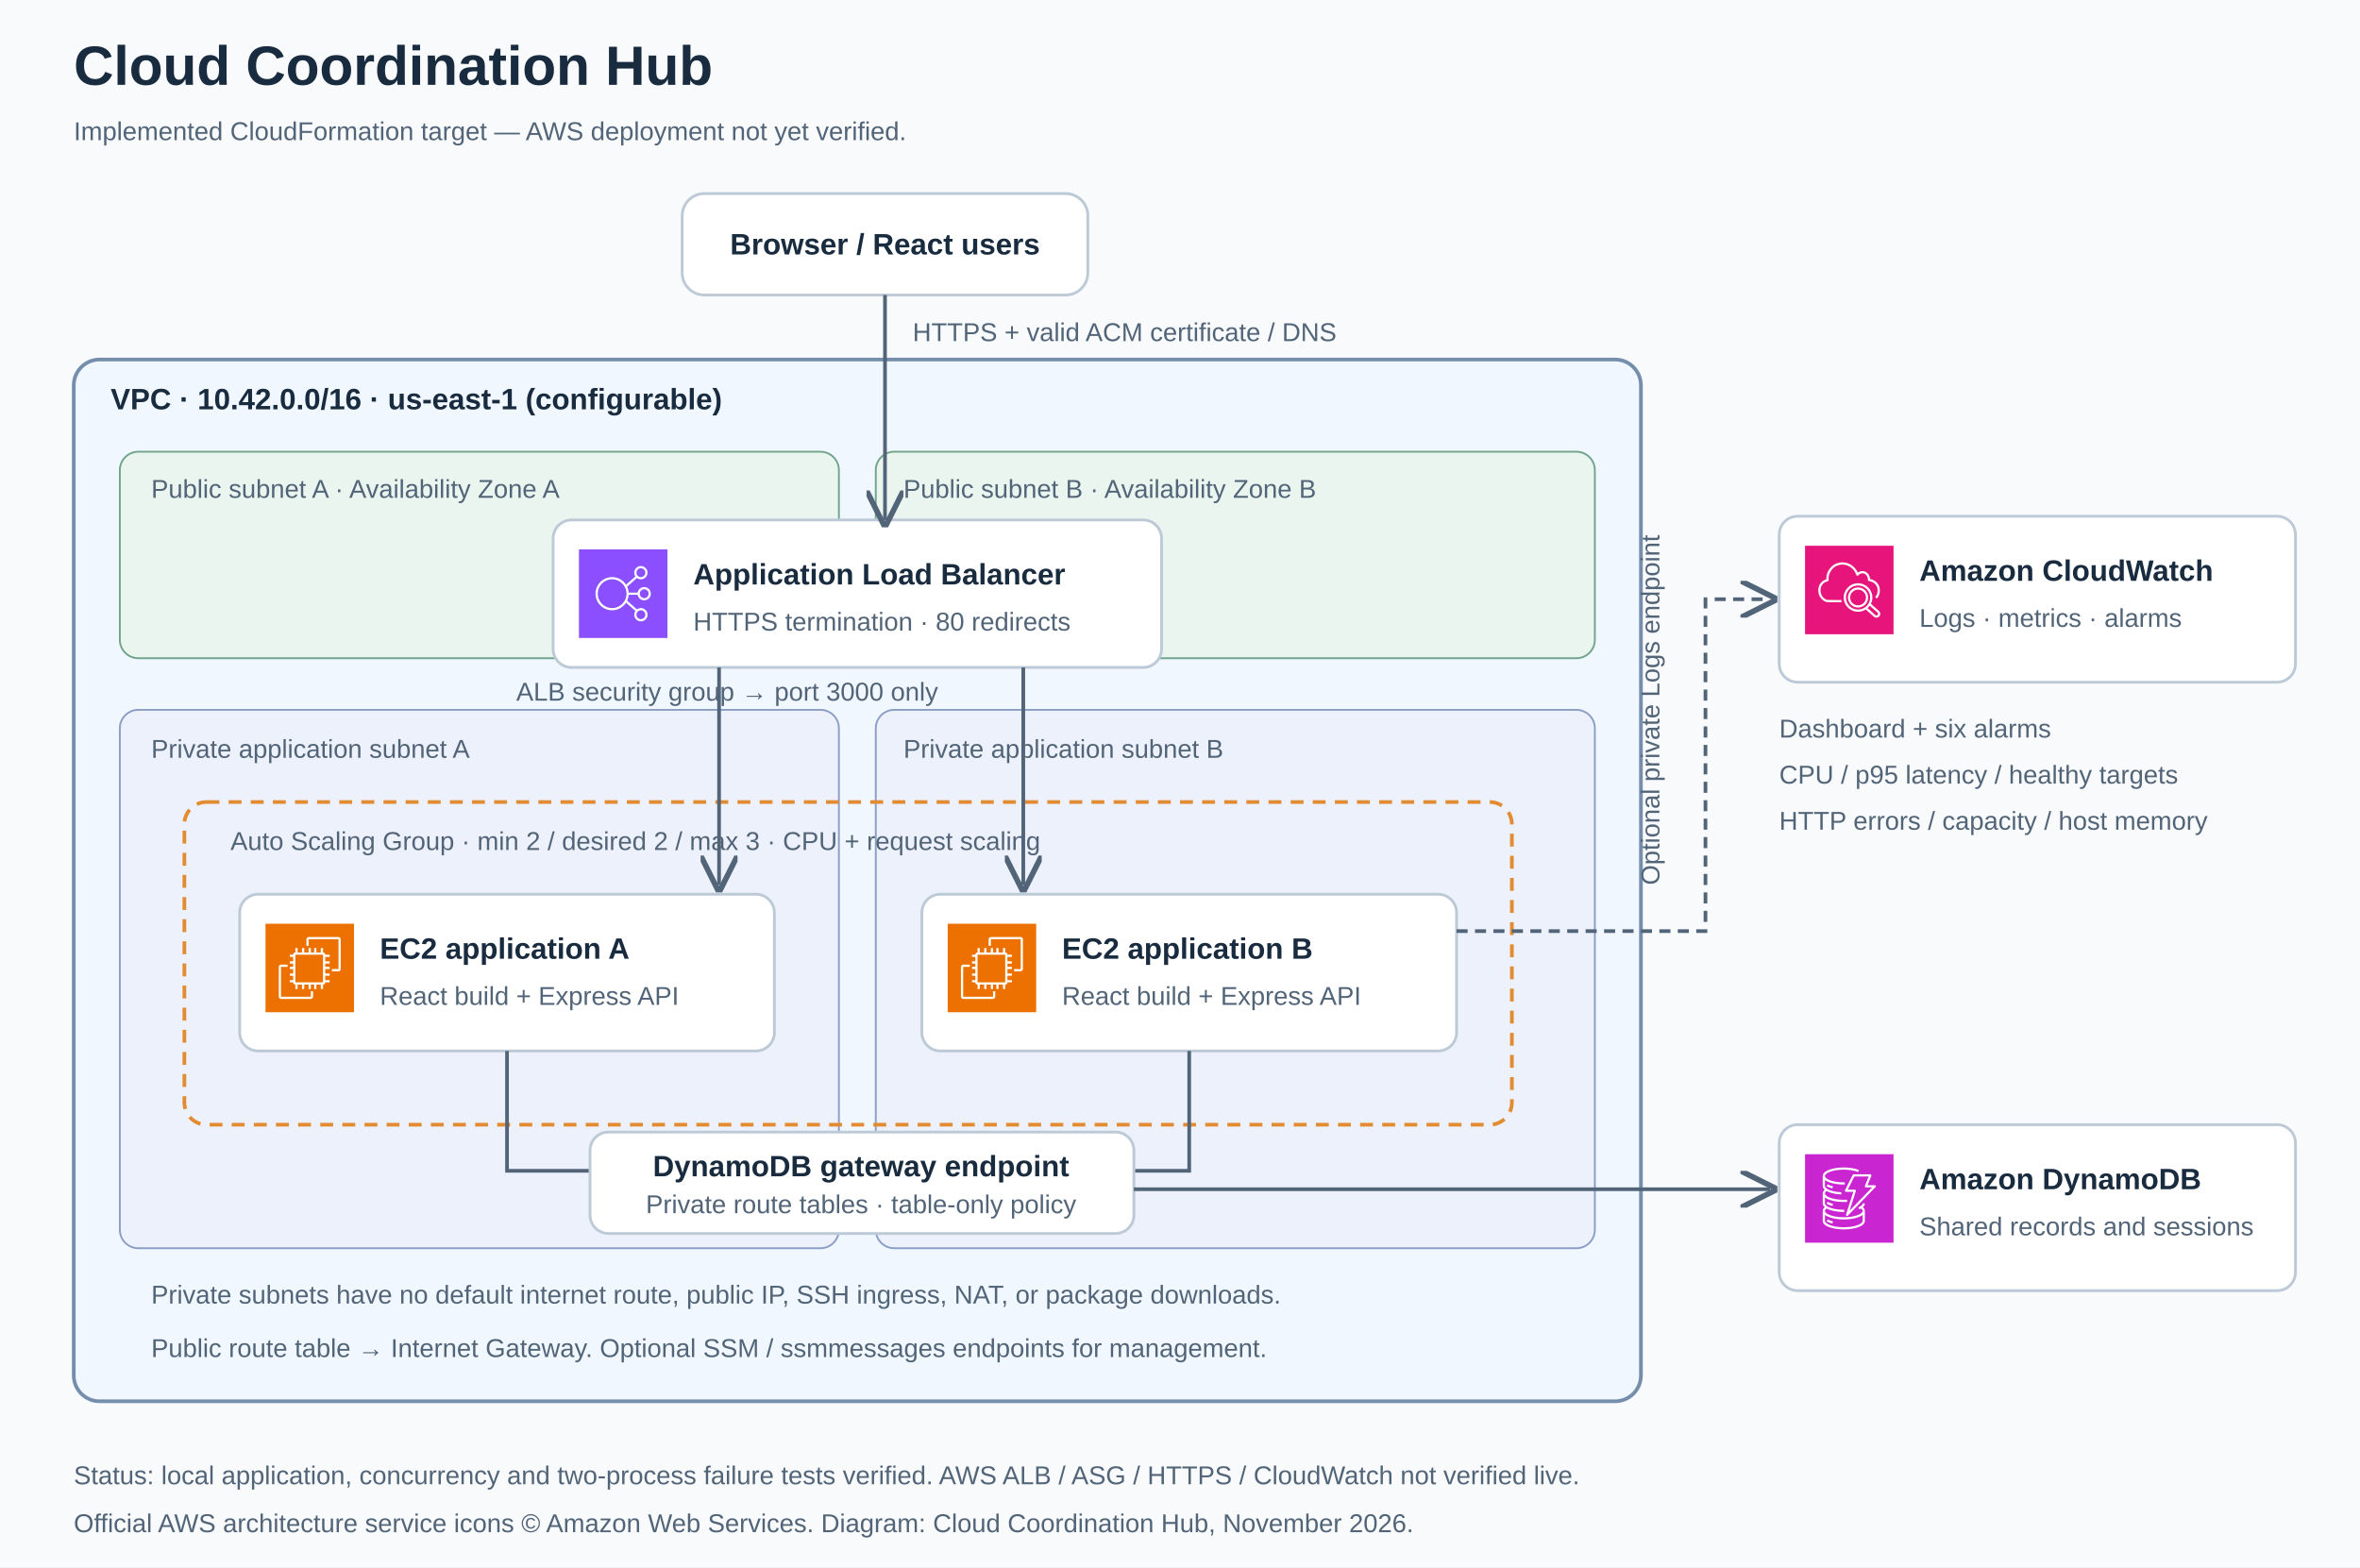
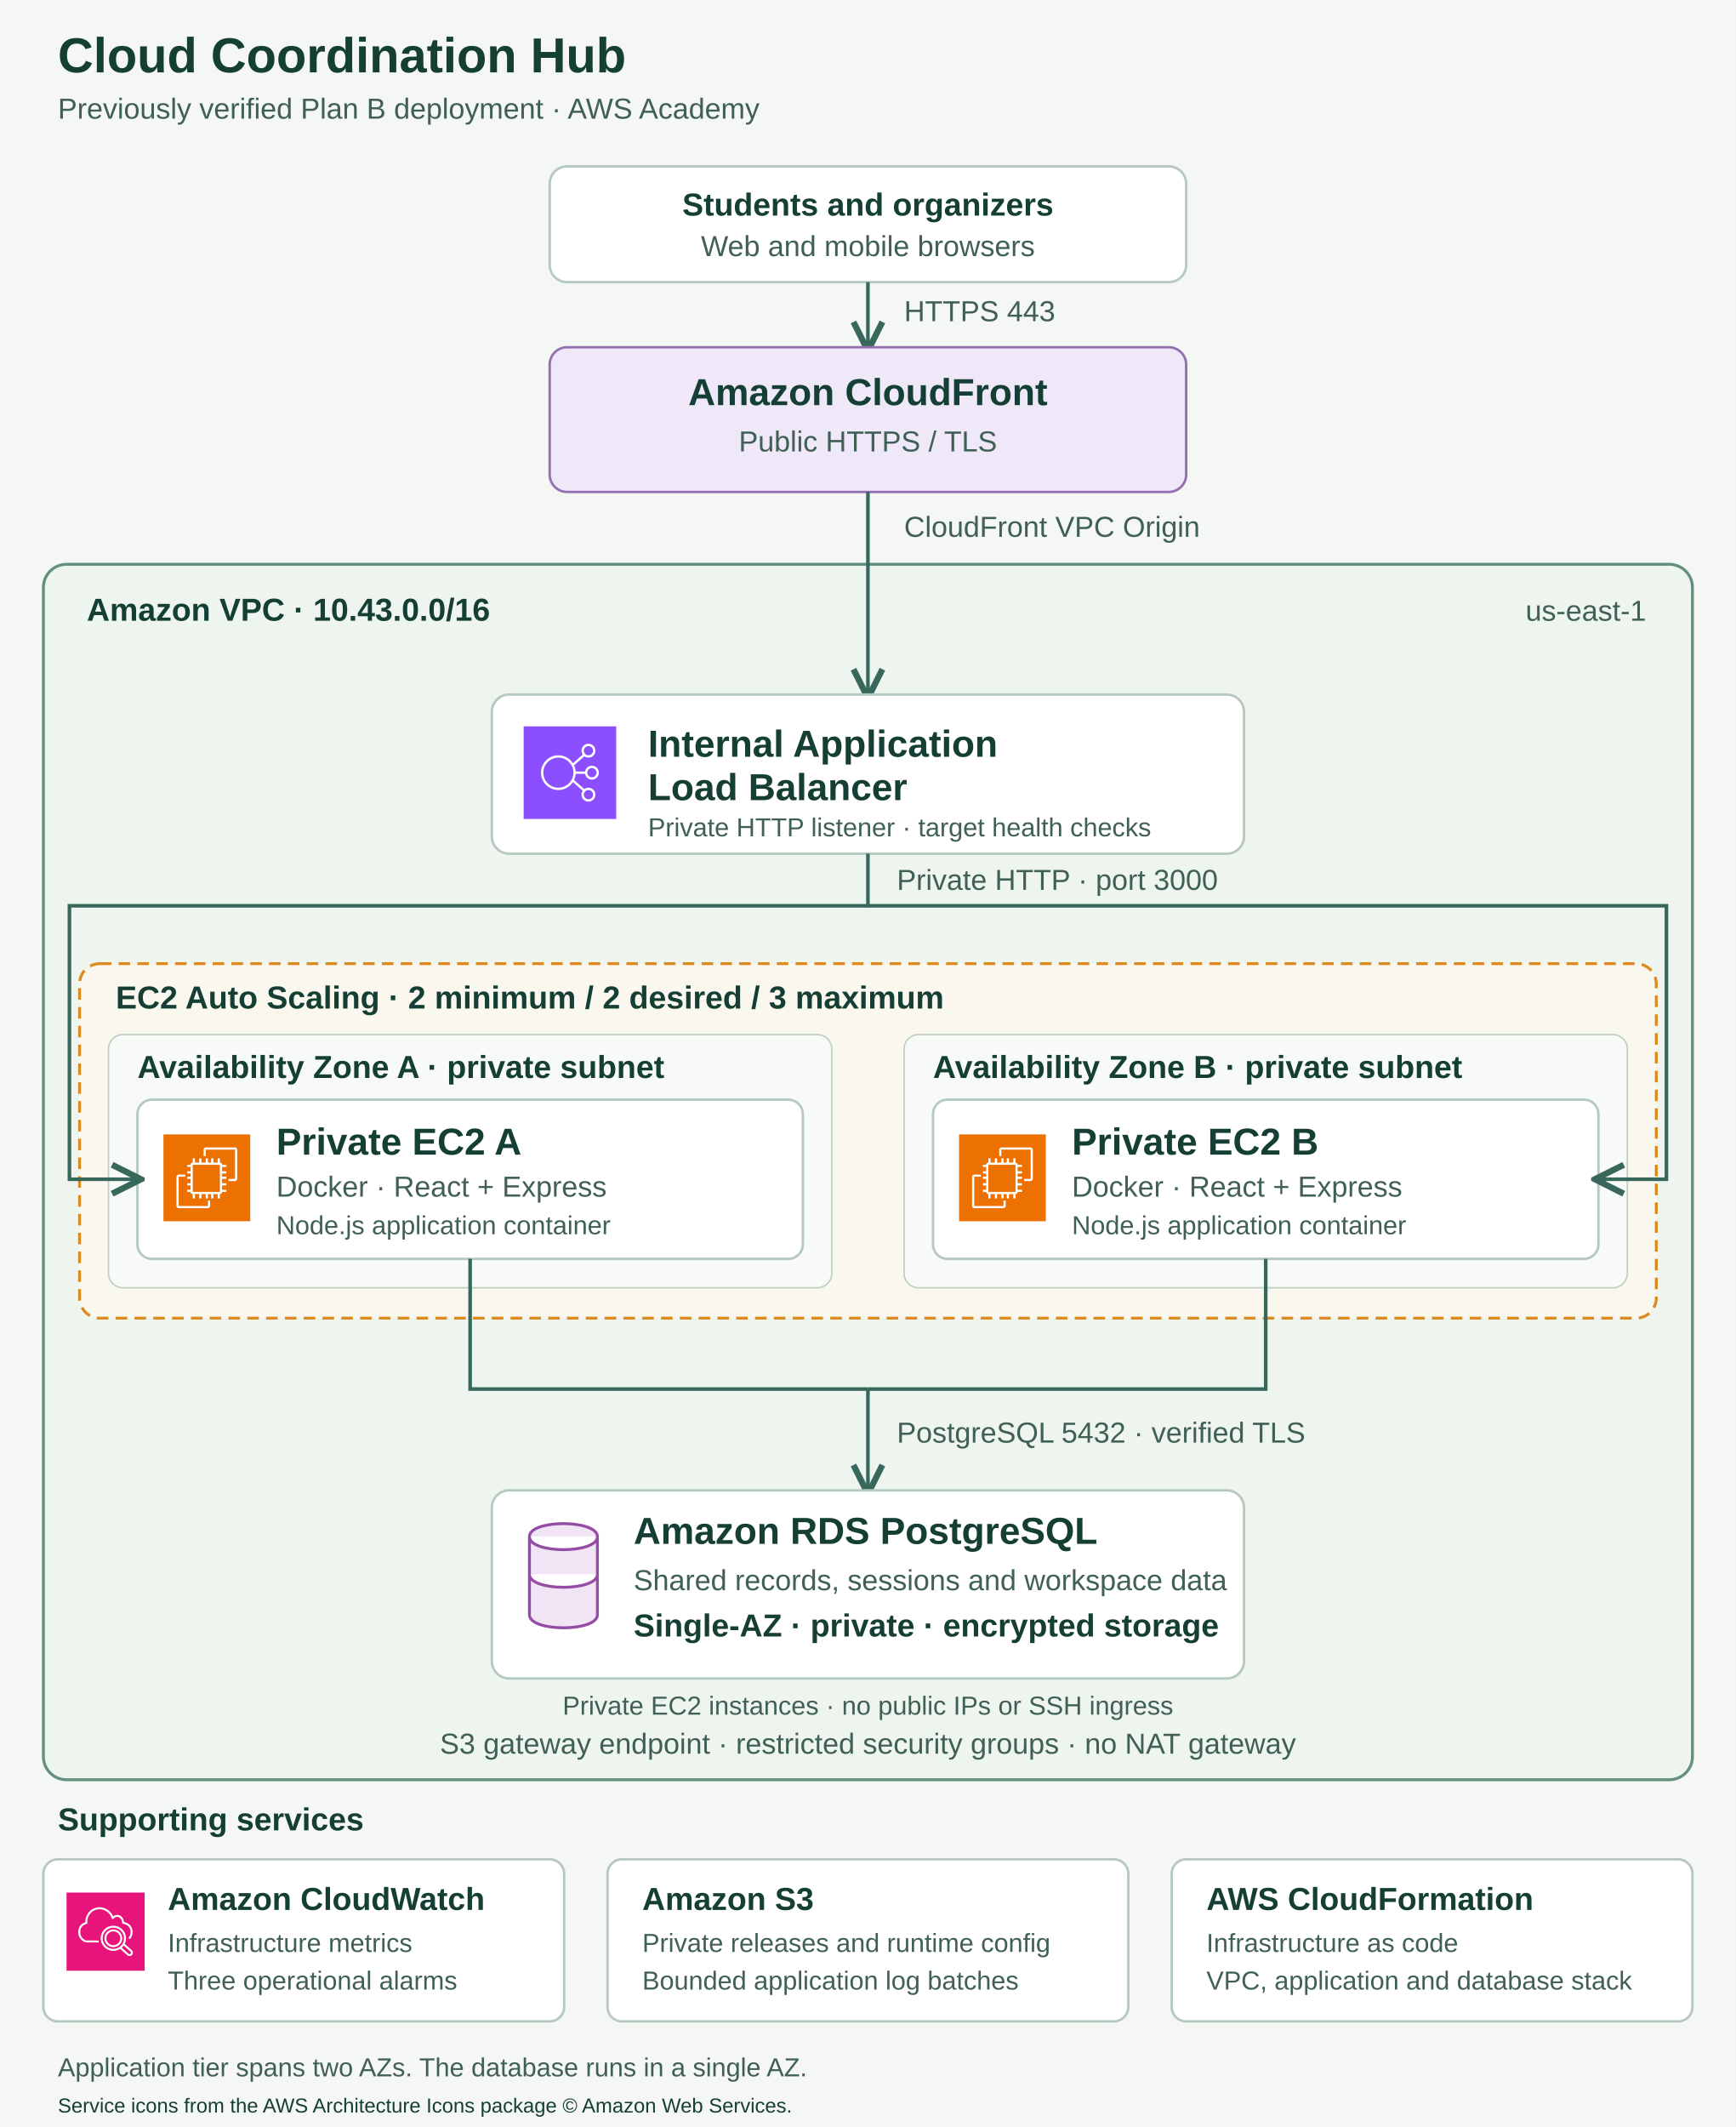
- <svg xmlns="http://www.w3.org/2000/svg" width="1280" height="850" viewBox="0 0 1280 850" role="img" aria-labelledby="title desc">
+ <svg xmlns="http://www.w3.org/2000/svg" width="1200" height="1470" viewBox="0 0 1200 1470" role="img" aria-labelledby="title desc">
  <defs>
    <marker id="arrow" markerWidth="10" markerHeight="10" refX="8" refY="5" orient="auto">
-       <path d="M0 0L10 5L0 10" fill="none" stroke="#526477" stroke-width="1.5" />
+       <path d="M1 1 L9 5 L1 9" fill="none" stroke="#37685b" stroke-width="1.7" />
    </marker>
  </defs>
-   <rect width="1280" height="850" fill="#f8fafc" />
-   <style>text{font-family:Arial,sans-serif;fill:#192b3e}.title{font-size:30px;font-weight:700}.label{font-size:16px;font-weight:700}.small{font-size:14px;fill:#526477}.node{fill:white;stroke:#bcc9d6;stroke-width:1.5}.line{fill:none;stroke:#526477;stroke-width:2;marker-end:url(#arrow)}</style>
-   <text x="40" y="46" class="title">Cloud Coordination Hub</text>
-   <text x="40" y="76" class="small">Implemented CloudFormation target — AWS deployment not yet verified.</text>
-   <rect x="370" y="105" width="220" height="55" rx="12" class="node" />
-   <text x="480" y="138" class="label" text-anchor="middle">Browser / React users</text>
-   <rect x="40" y="195" width="850" height="565" rx="14" fill="#f1f7ff" stroke="#748eac" stroke-width="2" />
-   <text x="60" y="222" class="label">VPC · 10.42.0.0/16 · us-east-1 (configurable)</text>
-   <rect x="65" y="245" width="390" height="112" rx="10" fill="#eaf5ef" stroke="#71a48b" />
-   <rect x="475" y="245" width="390" height="112" rx="10" fill="#eaf5ef" stroke="#71a48b" />
-   <text x="82" y="270" class="small">Public subnet A · Availability Zone A</text>
-   <text x="490" y="270" class="small">Public subnet B · Availability Zone B</text>
-   <rect x="65" y="385" width="390" height="292" rx="10" fill="#edf1fb" stroke="#8c9ec5" />
-   <rect x="475" y="385" width="390" height="292" rx="10" fill="#edf1fb" stroke="#8c9ec5" />
-   <text x="82" y="411" class="small">Private application subnet A</text>
-   <text x="490" y="411" class="small">Private application subnet B</text>
-   <rect x="100" y="435" width="720" height="175" rx="12" fill="none" stroke="#e28b31" stroke-width="2" stroke-dasharray="7 5" />
-   <text x="125" y="461" class="small">Auto Scaling Group · min 2 / desired 2 / max 3 · CPU + request scaling</text>
-   <rect x="300" y="282" width="330" height="80" rx="10" class="node" />
-   <svg width="48" height="48" viewBox="0 0 80 80" version="1.1" x="314" y="298">
-     <g id="alb-Icon-Architecture/64/Arch_Elastic-Load-Balancing_64" stroke="none" stroke-width="1" fill="none" fill-rule="evenodd">
-       <g id="alb-Icon-Architecture-BG/64/Networking-Content-Delivery" fill="#8C4FFF">
-         <rect id="alb-Rectangle" x="0" y="0" width="80" height="80" />
+   <style>text{font-family:Arial,sans-serif;fill:#153f34}.title{font-size:34px;font-weight:700}.heading{font-size:26px;font-weight:700}.label{font-size:22px;font-weight:700}.detail{font-size:20px;fill:#405f55}.small{font-size:18px;fill:#405f55}.node{fill:white;stroke:#b5c9bf;stroke-width:1.7}.flow{fill:none;stroke:#37685b;stroke-width:2.5;marker-end:url(#arrow)}.branch{fill:none;stroke:#37685b;stroke-width:2.5}</style>
+   <rect width="1200" height="1470" fill="#f4f7f3" />
+   <text x="40" y="50" class="title">Cloud Coordination Hub</text>
+   <text x="40" y="82" class="detail">Previously verified Plan B deployment · AWS Academy</text>
+   <rect x="380" y="115" width="440" height="80" rx="12" class="node" />
+   <text x="600" y="149" text-anchor="middle" class="label">Students and organizers</text>
+   <text x="600" y="177" text-anchor="middle" class="detail">Web and mobile browsers</text>
+   <path d="M600 195 V240" class="flow" />
+   <text x="625" y="222" class="detail">HTTPS 443</text>
+   <rect x="380" y="240" width="440" height="100" rx="12" fill="#eee8f8" stroke="#9470b2" stroke-width="1.7" />
+   <text x="600" y="280" text-anchor="middle" class="heading">Amazon CloudFront</text>
+   <text x="600" y="312" text-anchor="middle" class="detail">Public HTTPS / TLS</text>
+   <rect x="30" y="390" width="1140" height="840" rx="16" fill="#eef5ef" stroke="#648e7e" stroke-width="2" />
+   <text x="60" y="429" class="label">Amazon VPC · 10.43.0.0/16</text>
+   <text x="1138" y="429" text-anchor="end" class="detail">us-east-1</text>
+   <path d="M600 340 V480" class="flow" />
+   <text x="625" y="371" class="detail">CloudFront VPC Origin</text>
+   <rect x="340" y="480" width="520" height="110" rx="12" class="node" />
+   <svg width="64" height="64" viewBox="0 0 80 80" version="1.1" x="362" y="502">
+     <g id="alb-alb-alb-Icon-Architecture/64/Arch_Elastic-Load-Balancing_64" stroke="none" stroke-width="1" fill="none" fill-rule="evenodd">
+       <g id="alb-alb-alb-Icon-Architecture-BG/64/Networking-Content-Delivery" fill="#8C4FFF">
+         <rect id="alb-alb-alb-Rectangle" x="0" y="0" width="80" height="80" />
      </g>
-       <path d="M30,53 C22.832,53 17,47.168 17,40 C17,32.832 22.832,27 30,27 C37.168,27 43,32.832 43,40 C43,47.168 37.168,53 30,53 M60,59 C60,61.206 58.206,63 56,63 C53.794,63 52,61.206 52,59 C52,56.794 53.794,55 56,55 C58.206,55 60,56.794 60,59 M56,17 C58.206,17 60,18.794 60,21 C60,23.206 58.206,25 56,25 C53.794,25 52,23.206 52,21 C52,18.794 53.794,17 56,17 M59,36 C61.206,36 63,37.794 63,40 C63,42.206 61.206,44 59,44 C56.794,44 55,42.206 55,40 C55,37.794 56.794,36 59,36 M44.949,41 L53.09,41 C53.568,43.833 56.033,46 59,46 C62.309,46 65,43.309 65,40 C65,36.691 62.309,34 59,34 C56.033,34 53.568,36.167 53.09,39 L44.949,39 C44.823,37.099 44.344,35.297 43.572,33.654 L52.446,25.823 C53.442,26.559 54.669,27 56,27 C59.309,27 62,24.309 62,21 C62,17.691 59.309,15 56,15 C52.691,15 50,17.691 50,21 C50,22.256 50.389,23.421 51.051,24.386 L42.581,31.859 C39.904,27.738 35.271,25 30,25 C21.729,25 15,31.729 15,40 C15,48.271 21.729,55 30,55 C35.271,55 39.904,52.262 42.581,48.141 L51.051,55.614 C50.389,56.579 50,57.744 50,59 C50,62.309 52.691,65 56,65 C59.309,65 62,62.309 62,59 C62,55.691 59.309,53 56,53 C54.669,53 53.442,53.441 52.446,54.177 L43.572,46.346 C44.344,44.703 44.823,42.901 44.949,41" id="alb-Elastic-Load-Balancing_Icon_64_Squid" fill="#FFFFFF" />
+       <path d="M30,53 C22.832,53 17,47.168 17,40 C17,32.832 22.832,27 30,27 C37.168,27 43,32.832 43,40 C43,47.168 37.168,53 30,53 M60,59 C60,61.206 58.206,63 56,63 C53.794,63 52,61.206 52,59 C52,56.794 53.794,55 56,55 C58.206,55 60,56.794 60,59 M56,17 C58.206,17 60,18.794 60,21 C60,23.206 58.206,25 56,25 C53.794,25 52,23.206 52,21 C52,18.794 53.794,17 56,17 M59,36 C61.206,36 63,37.794 63,40 C63,42.206 61.206,44 59,44 C56.794,44 55,42.206 55,40 C55,37.794 56.794,36 59,36 M44.949,41 L53.09,41 C53.568,43.833 56.033,46 59,46 C62.309,46 65,43.309 65,40 C65,36.691 62.309,34 59,34 C56.033,34 53.568,36.167 53.09,39 L44.949,39 C44.823,37.099 44.344,35.297 43.572,33.654 L52.446,25.823 C53.442,26.559 54.669,27 56,27 C59.309,27 62,24.309 62,21 C62,17.691 59.309,15 56,15 C52.691,15 50,17.691 50,21 C50,22.256 50.389,23.421 51.051,24.386 L42.581,31.859 C39.904,27.738 35.271,25 30,25 C21.729,25 15,31.729 15,40 C15,48.271 21.729,55 30,55 C35.271,55 39.904,52.262 42.581,48.141 L51.051,55.614 C50.389,56.579 50,57.744 50,59 C50,62.309 52.691,65 56,65 C59.309,65 62,62.309 62,59 C62,55.691 59.309,53 56,53 C54.669,53 53.442,53.441 52.446,54.177 L43.572,46.346 C44.344,44.703 44.823,42.901 44.949,41" id="alb-alb-alb-Elastic-Load-Balancing_Icon_64_Squid" fill="#FFFFFF" />
    </g>
  </svg>
-   <text x="376" y="317" class="label">Application Load Balancer</text>
-   <text x="376" y="342" class="small">HTTPS termination · 80 redirects</text>
-   <rect x="130" y="485" width="290" height="85" rx="10" class="node" />
-   <svg width="48" height="48" viewBox="0 0 80 80" version="1.1" x="144" y="501">
-     <g id="ec2-Icon-Architecture/64/Arch_Amazon-EC2_64" stroke="none" stroke-width="1" fill="none" fill-rule="evenodd">
-       <g id="ec2-Icon-Architecture-BG/64/Compute" fill="#ED7100">
-         <rect id="ec2-Rectangle" x="0" y="0" width="80" height="80" />
+   <text x="448" y="523" class="heading">Internal Application</text>
+   <text x="448" y="553" class="heading">Load Balancer</text>
+   <text x="448" y="578" class="small">Private HTTP listener · target health checks</text>
+   <text x="620" y="615" class="detail">Private HTTP · port 3000</text>
+   <rect x="55" y="666" width="1090" height="245" rx="14" fill="#fff8ee" fill-opacity="0.72" stroke="#dc8b20" stroke-width="2" stroke-dasharray="8 5" />
+   <text x="80" y="697" class="label">EC2 Auto Scaling · 2 minimum / 2 desired / 3 maximum</text>
+   <rect x="75" y="715" width="500" height="175" rx="10" fill="#f7faf7" stroke="#bdcec1" />
+   <text x="95" y="745" class="label">Availability Zone A · private subnet</text>
+   <rect x="95" y="760" width="460" height="110" rx="10" class="node" />
+   <svg width="60" height="60" viewBox="0 0 80 80" version="1.1" x="113" y="784">
+     <g id="ec2a-ec2b-ec2-Icon-Architecture/64/Arch_Amazon-EC2_64" stroke="none" stroke-width="1" fill="none" fill-rule="evenodd">
+       <g id="ec2a-ec2b-ec2-Icon-Architecture-BG/64/Compute" fill="#ED7100">
+         <rect id="ec2a-ec2b-ec2-Rectangle" x="0" y="0" width="80" height="80" />
      </g>
-       <path d="M27,53 L52,53 L52,28 L27,28 L27,53 Z M54,28 L58,28 L58,30 L54,30 L54,34 L58,34 L58,36 L54,36 L54,39 L58,39 L58,41 L54,41 L54,45 L58,45 L58,47 L54,47 L54,51 L58,51 L58,53 L54,53 L54,53.136 C54,54.164 53.164,55 52.136,55 L52,55 L52,59 L50,59 L50,55 L46,55 L46,59 L44,59 L44,55 L41,55 L41,59 L39,59 L39,55 L35,55 L35,59 L33,59 L33,55 L29,55 L29,59 L27,59 L27,55 L26.864,55 C25.836,55 25,54.164 25,53.136 L25,53 L22,53 L22,51 L25,51 L25,47 L22,47 L22,45 L25,45 L25,41 L22,41 L22,39 L25,39 L25,36 L22,36 L22,34 L25,34 L25,30 L22,30 L22,28 L25,28 L25,27.864 C25,26.836 25.836,26 26.864,26 L27,26 L27,22 L29,22 L29,26 L33,26 L33,22 L35,22 L35,26 L39,26 L39,22 L41,22 L41,26 L44,26 L44,22 L46,22 L46,26 L50,26 L50,22 L52,22 L52,26 L52.136,26 C53.164,26 54,26.836 54,27.864 L54,28 Z M41,65.876 C41,65.944 40.944,66 40.876,66 L14.124,66 C14.056,66 14,65.944 14,65.876 L14,39.124 C14,39.056 14.056,39 14.124,39 L20,39 L20,37 L14.124,37 C12.953,37 12,37.953 12,39.124 L12,65.876 C12,67.047 12.953,68 14.124,68 L40.876,68 C42.047,68 43,67.047 43,65.876 L43,61 L41,61 L41,65.876 Z M68,14.124 L68,40.876 C68,42.047 67.047,43 65.876,43 L60,43 L60,41 L65.876,41 C65.944,41 66,40.944 66,40.876 L66,14.124 C66,14.056 65.944,14 65.876,14 L39.124,14 C39.056,14 39,14.056 39,14.124 L39,20 L37,20 L37,14.124 C37,12.953 37.953,12 39.124,12 L65.876,12 C67.047,12 68,12.953 68,14.124 L68,14.124 Z" id="ec2-Amazon-EC2_Icon_64_Squid" fill="#FFFFFF" />
+       <path d="M27,53 L52,53 L52,28 L27,28 L27,53 Z M54,28 L58,28 L58,30 L54,30 L54,34 L58,34 L58,36 L54,36 L54,39 L58,39 L58,41 L54,41 L54,45 L58,45 L58,47 L54,47 L54,51 L58,51 L58,53 L54,53 L54,53.136 C54,54.164 53.164,55 52.136,55 L52,55 L52,59 L50,59 L50,55 L46,55 L46,59 L44,59 L44,55 L41,55 L41,59 L39,59 L39,55 L35,55 L35,59 L33,59 L33,55 L29,55 L29,59 L27,59 L27,55 L26.864,55 C25.836,55 25,54.164 25,53.136 L25,53 L22,53 L22,51 L25,51 L25,47 L22,47 L22,45 L25,45 L25,41 L22,41 L22,39 L25,39 L25,36 L22,36 L22,34 L25,34 L25,30 L22,30 L22,28 L25,28 L25,27.864 C25,26.836 25.836,26 26.864,26 L27,26 L27,22 L29,22 L29,26 L33,26 L33,22 L35,22 L35,26 L39,26 L39,22 L41,22 L41,26 L44,26 L44,22 L46,22 L46,26 L50,26 L50,22 L52,22 L52,26 L52.136,26 C53.164,26 54,26.836 54,27.864 L54,28 Z M41,65.876 C41,65.944 40.944,66 40.876,66 L14.124,66 C14.056,66 14,65.944 14,65.876 L14,39.124 C14,39.056 14.056,39 14.124,39 L20,39 L20,37 L14.124,37 C12.953,37 12,37.953 12,39.124 L12,65.876 C12,67.047 12.953,68 14.124,68 L40.876,68 C42.047,68 43,67.047 43,65.876 L43,61 L41,61 L41,65.876 Z M68,14.124 L68,40.876 C68,42.047 67.047,43 65.876,43 L60,43 L60,41 L65.876,41 C65.944,41 66,40.944 66,40.876 L66,14.124 C66,14.056 65.944,14 65.876,14 L39.124,14 C39.056,14 39,14.056 39,14.124 L39,20 L37,20 L37,14.124 C37,12.953 37.953,12 39.124,12 L65.876,12 C67.047,12 68,12.953 68,14.124 L68,14.124 Z" id="ec2a-ec2b-ec2-Amazon-EC2_Icon_64_Squid" fill="#FFFFFF" />
    </g>
  </svg>
-   <text x="206" y="520" class="label">EC2 application A</text>
-   <text x="206" y="545" class="small">React build + Express API</text>
-   <rect x="500" y="485" width="290" height="85" rx="10" class="node" />
-   <svg width="48" height="48" viewBox="0 0 80 80" version="1.1" x="514" y="501">
-     <g id="ec2-Icon-Architecture/64/Arch_Amazon-EC2_64" stroke="none" stroke-width="1" fill="none" fill-rule="evenodd">
-       <g id="ec2-Icon-Architecture-BG/64/Compute" fill="#ED7100">
-         <rect id="ec2-Rectangle" x="0" y="0" width="80" height="80" />
+   <text x="191" y="798" class="heading">Private EC2 A</text>
+   <text x="191" y="827" class="detail">Docker · React + Express</text>
+   <text x="191" y="853" class="small">Node.js application container</text>
+   <rect x="625" y="715" width="500" height="175" rx="10" fill="#f7faf7" stroke="#bdcec1" />
+   <text x="645" y="745" class="label">Availability Zone B · private subnet</text>
+   <rect x="645" y="760" width="460" height="110" rx="10" class="node" />
+   <svg width="60" height="60" viewBox="0 0 80 80" version="1.1" x="663" y="784">
+     <g id="ec2b-ec2b-ec2-Icon-Architecture/64/Arch_Amazon-EC2_64" stroke="none" stroke-width="1" fill="none" fill-rule="evenodd">
+       <g id="ec2b-ec2b-ec2-Icon-Architecture-BG/64/Compute" fill="#ED7100">
+         <rect id="ec2b-ec2b-ec2-Rectangle" x="0" y="0" width="80" height="80" />
      </g>
-       <path d="M27,53 L52,53 L52,28 L27,28 L27,53 Z M54,28 L58,28 L58,30 L54,30 L54,34 L58,34 L58,36 L54,36 L54,39 L58,39 L58,41 L54,41 L54,45 L58,45 L58,47 L54,47 L54,51 L58,51 L58,53 L54,53 L54,53.136 C54,54.164 53.164,55 52.136,55 L52,55 L52,59 L50,59 L50,55 L46,55 L46,59 L44,59 L44,55 L41,55 L41,59 L39,59 L39,55 L35,55 L35,59 L33,59 L33,55 L29,55 L29,59 L27,59 L27,55 L26.864,55 C25.836,55 25,54.164 25,53.136 L25,53 L22,53 L22,51 L25,51 L25,47 L22,47 L22,45 L25,45 L25,41 L22,41 L22,39 L25,39 L25,36 L22,36 L22,34 L25,34 L25,30 L22,30 L22,28 L25,28 L25,27.864 C25,26.836 25.836,26 26.864,26 L27,26 L27,22 L29,22 L29,26 L33,26 L33,22 L35,22 L35,26 L39,26 L39,22 L41,22 L41,26 L44,26 L44,22 L46,22 L46,26 L50,26 L50,22 L52,22 L52,26 L52.136,26 C53.164,26 54,26.836 54,27.864 L54,28 Z M41,65.876 C41,65.944 40.944,66 40.876,66 L14.124,66 C14.056,66 14,65.944 14,65.876 L14,39.124 C14,39.056 14.056,39 14.124,39 L20,39 L20,37 L14.124,37 C12.953,37 12,37.953 12,39.124 L12,65.876 C12,67.047 12.953,68 14.124,68 L40.876,68 C42.047,68 43,67.047 43,65.876 L43,61 L41,61 L41,65.876 Z M68,14.124 L68,40.876 C68,42.047 67.047,43 65.876,43 L60,43 L60,41 L65.876,41 C65.944,41 66,40.944 66,40.876 L66,14.124 C66,14.056 65.944,14 65.876,14 L39.124,14 C39.056,14 39,14.056 39,14.124 L39,20 L37,20 L37,14.124 C37,12.953 37.953,12 39.124,12 L65.876,12 C67.047,12 68,12.953 68,14.124 L68,14.124 Z" id="ec2-Amazon-EC2_Icon_64_Squid" fill="#FFFFFF" />
+       <path d="M27,53 L52,53 L52,28 L27,28 L27,53 Z M54,28 L58,28 L58,30 L54,30 L54,34 L58,34 L58,36 L54,36 L54,39 L58,39 L58,41 L54,41 L54,45 L58,45 L58,47 L54,47 L54,51 L58,51 L58,53 L54,53 L54,53.136 C54,54.164 53.164,55 52.136,55 L52,55 L52,59 L50,59 L50,55 L46,55 L46,59 L44,59 L44,55 L41,55 L41,59 L39,59 L39,55 L35,55 L35,59 L33,59 L33,55 L29,55 L29,59 L27,59 L27,55 L26.864,55 C25.836,55 25,54.164 25,53.136 L25,53 L22,53 L22,51 L25,51 L25,47 L22,47 L22,45 L25,45 L25,41 L22,41 L22,39 L25,39 L25,36 L22,36 L22,34 L25,34 L25,30 L22,30 L22,28 L25,28 L25,27.864 C25,26.836 25.836,26 26.864,26 L27,26 L27,22 L29,22 L29,26 L33,26 L33,22 L35,22 L35,26 L39,26 L39,22 L41,22 L41,26 L44,26 L44,22 L46,22 L46,26 L50,26 L50,22 L52,22 L52,26 L52.136,26 C53.164,26 54,26.836 54,27.864 L54,28 Z M41,65.876 C41,65.944 40.944,66 40.876,66 L14.124,66 C14.056,66 14,65.944 14,65.876 L14,39.124 C14,39.056 14.056,39 14.124,39 L20,39 L20,37 L14.124,37 C12.953,37 12,37.953 12,39.124 L12,65.876 C12,67.047 12.953,68 14.124,68 L40.876,68 C42.047,68 43,67.047 43,65.876 L43,61 L41,61 L41,65.876 Z M68,14.124 L68,40.876 C68,42.047 67.047,43 65.876,43 L60,43 L60,41 L65.876,41 C65.944,41 66,40.944 66,40.876 L66,14.124 C66,14.056 65.944,14 65.876,14 L39.124,14 C39.056,14 39,14.056 39,14.124 L39,20 L37,20 L37,14.124 C37,12.953 37.953,12 39.124,12 L65.876,12 C67.047,12 68,12.953 68,14.124 L68,14.124 Z" id="ec2b-ec2b-ec2-Amazon-EC2_Icon_64_Squid" fill="#FFFFFF" />
    </g>
  </svg>
-   <text x="576" y="520" class="label">EC2 application B</text>
-   <text x="576" y="545" class="small">React build + Express API</text>
-   <rect x="965" y="280" width="280" height="90" rx="10" class="node" />
-   <svg width="48" height="48" viewBox="0 0 80 80" version="1.1" x="979" y="296">
-     <g id="cw-Icon-Architecture/64/Arch_Amazon-CloudWatch_64" stroke="none" stroke-width="1" fill="none" fill-rule="evenodd">
-       <g id="cw-Icon-Architecture-BG/64/Management-Governance" fill="#E7157B">
-         <rect id="cw-Rectangle" x="0" y="0" width="80" height="80" />
+   <text x="741" y="798" class="heading">Private EC2 B</text>
+   <text x="741" y="827" class="detail">Docker · React + Express</text>
+   <text x="741" y="853" class="small">Node.js application container</text>
+   <path d="M325 870 V960 H600" class="branch" />
+   <path d="M875 870 V960 H600" class="branch" />
+   <path d="M600 960 V1030" class="flow" />
+   <text x="620" y="997" class="detail">PostgreSQL 5432 · verified TLS</text>
+   <rect x="340" y="1030" width="520" height="130" rx="12" class="node" />
+   <path d="M366 1062 C366 1050 413 1050 413 1062 V1116 C413 1128 366 1128 366 1116 Z M366 1062 C366 1074 413 1074 413 1062 M366 1088 C366 1100 413 1100 413 1088" fill="#f1e5f5" stroke="#954ca4" stroke-width="2" />
+   <text x="438" y="1067" class="heading">Amazon RDS PostgreSQL</text>
+   <text x="438" y="1099" class="detail">Shared records, sessions and workspace data</text>
+   <text x="438" y="1131" class="label">Single-AZ · private · encrypted storage</text>
+   <text x="600" y="1185" text-anchor="middle" class="small">Private EC2 instances · no public IPs or SSH ingress</text>
+   <text x="600" y="1212" text-anchor="middle" class="detail">S3 gateway endpoint · restricted security groups · no NAT gateway</text>
+   <text x="40" y="1265" class="label">Supporting services</text>
+   <rect x="30" y="1285" width="360" height="112" rx="10" class="node" />
+   <svg width="54" height="54" viewBox="0 0 80 80" version="1.1" x="46" y="1308">
+     <g id="cloudwatch-cloudwatch-cw-Icon-Architecture/64/Arch_Amazon-CloudWatch_64" stroke="none" stroke-width="1" fill="none" fill-rule="evenodd">
+       <g id="cloudwatch-cloudwatch-cw-Icon-Architecture-BG/64/Management-Governance" fill="#E7157B">
+         <rect id="cloudwatch-cloudwatch-cw-Rectangle" x="0" y="0" width="80" height="80" />
      </g>
-       <path d="M55.059,46.777 C55.059,42.868 51.858,39.688 47.922,39.688 C43.987,39.688 40.786,42.868 40.786,46.777 C40.786,50.687 43.987,53.867 47.922,53.867 C51.858,53.867 55.059,50.687 55.059,46.777 M57.07,46.777 C57.07,51.788 52.966,55.864 47.922,55.864 C42.879,55.864 38.775,51.788 38.775,46.777 C38.775,41.767 42.879,37.691 47.922,37.691 C52.966,37.691 57.07,41.767 57.07,46.777 M65.51,60.474 L58.501,54.203 C57.935,54.994 57.281,55.717 56.554,56.363 L63.552,62.633 C64.15,63.169 65.078,63.119 65.618,62.526 C66.155,61.932 66.107,61.011 65.51,60.474 M47.922,57.662 C53.965,57.662 58.88,52.779 58.88,46.777 C58.88,40.775 53.965,35.893 47.922,35.893 C41.881,35.893 36.965,40.775 36.965,46.777 C36.965,52.779 41.881,57.662 47.922,57.662 M67.112,63.863 C66.426,64.617 65.478,65 64.529,65 C63.7,65 62.87,64.708 62.207,64.117 L54.931,57.599 C52.907,58.897 50.506,59.659 47.922,59.659 C40.772,59.659 34.955,53.88 34.955,46.777 C34.955,39.675 40.772,33.896 47.922,33.896 C55.073,33.896 60.891,39.675 60.891,46.777 C60.891,48.815 60.399,50.737 59.547,52.451 L66.856,58.991 C68.275,60.266 68.39,62.45 67.112,63.863 M21.28,29.393 C21.28,29.912 21.312,30.429 21.374,30.929 C21.409,31.214 21.321,31.498 21.13,31.713 C20.978,31.884 20.774,31.997 20.551,32.035 C18.079,32.669 14.01,34.588 14.01,40.346 C14.01,44.693 16.424,47.093 18.45,48.341 C19.141,48.774 19.959,49.005 20.823,49.014 L32.945,49.025 L32.943,51.022 L20.812,51.011 C19.566,50.998 18.384,50.661 17.384,50.035 C15.377,48.797 12,45.89 12,40.346 C12,33.662 16.6,31.192 19.3,30.319 C19.28,30.012 19.27,29.702 19.27,29.393 C19.27,23.932 22.998,18.27 27.942,16.222 C33.724,13.815 39.85,15.008 44.326,19.411 C45.714,20.775 46.855,22.432 47.73,24.348 C48.906,23.38 50.356,22.846 51.884,22.846 C54.886,22.846 58.266,25.11 58.868,30.061 C61.68,30.705 67.621,32.955 67.621,40.423 C67.621,43.404 66.68,45.867 64.823,47.742 L63.39,46.341 C64.863,44.853 65.61,42.862 65.61,40.423 C65.61,33.891 60.106,32.266 57.737,31.872 C57.468,31.827 57.23,31.675 57.076,31.452 C56.926,31.236 56.869,30.971 56.914,30.715 C56.585,26.66 54.161,24.843 51.884,24.843 C50.447,24.843 49.1,25.538 48.187,26.75 C47.965,27.044 47.604,27.194 47.234,27.14 C46.87,27.086 46.563,26.836 46.437,26.492 C45.614,24.226 44.428,22.321 42.912,20.831 C39.033,17.015 33.728,15.981 28.717,18.065 C24.546,19.792 21.28,24.767 21.28,29.393" id="cw-Amazon-CloudWatch_Icon_64_Squid" fill="#FFFFFF" />
+       <path d="M55.059,46.777 C55.059,42.868 51.858,39.688 47.922,39.688 C43.987,39.688 40.786,42.868 40.786,46.777 C40.786,50.687 43.987,53.867 47.922,53.867 C51.858,53.867 55.059,50.687 55.059,46.777 M57.07,46.777 C57.07,51.788 52.966,55.864 47.922,55.864 C42.879,55.864 38.775,51.788 38.775,46.777 C38.775,41.767 42.879,37.691 47.922,37.691 C52.966,37.691 57.07,41.767 57.07,46.777 M65.51,60.474 L58.501,54.203 C57.935,54.994 57.281,55.717 56.554,56.363 L63.552,62.633 C64.15,63.169 65.078,63.119 65.618,62.526 C66.155,61.932 66.107,61.011 65.51,60.474 M47.922,57.662 C53.965,57.662 58.88,52.779 58.88,46.777 C58.88,40.775 53.965,35.893 47.922,35.893 C41.881,35.893 36.965,40.775 36.965,46.777 C36.965,52.779 41.881,57.662 47.922,57.662 M67.112,63.863 C66.426,64.617 65.478,65 64.529,65 C63.7,65 62.87,64.708 62.207,64.117 L54.931,57.599 C52.907,58.897 50.506,59.659 47.922,59.659 C40.772,59.659 34.955,53.88 34.955,46.777 C34.955,39.675 40.772,33.896 47.922,33.896 C55.073,33.896 60.891,39.675 60.891,46.777 C60.891,48.815 60.399,50.737 59.547,52.451 L66.856,58.991 C68.275,60.266 68.39,62.45 67.112,63.863 M21.28,29.393 C21.28,29.912 21.312,30.429 21.374,30.929 C21.409,31.214 21.321,31.498 21.13,31.713 C20.978,31.884 20.774,31.997 20.551,32.035 C18.079,32.669 14.01,34.588 14.01,40.346 C14.01,44.693 16.424,47.093 18.45,48.341 C19.141,48.774 19.959,49.005 20.823,49.014 L32.945,49.025 L32.943,51.022 L20.812,51.011 C19.566,50.998 18.384,50.661 17.384,50.035 C15.377,48.797 12,45.89 12,40.346 C12,33.662 16.6,31.192 19.3,30.319 C19.28,30.012 19.27,29.702 19.27,29.393 C19.27,23.932 22.998,18.27 27.942,16.222 C33.724,13.815 39.85,15.008 44.326,19.411 C45.714,20.775 46.855,22.432 47.73,24.348 C48.906,23.38 50.356,22.846 51.884,22.846 C54.886,22.846 58.266,25.11 58.868,30.061 C61.68,30.705 67.621,32.955 67.621,40.423 C67.621,43.404 66.68,45.867 64.823,47.742 L63.39,46.341 C64.863,44.853 65.61,42.862 65.61,40.423 C65.61,33.891 60.106,32.266 57.737,31.872 C57.468,31.827 57.23,31.675 57.076,31.452 C56.926,31.236 56.869,30.971 56.914,30.715 C56.585,26.66 54.161,24.843 51.884,24.843 C50.447,24.843 49.1,25.538 48.187,26.75 C47.965,27.044 47.604,27.194 47.234,27.14 C46.87,27.086 46.563,26.836 46.437,26.492 C45.614,24.226 44.428,22.321 42.912,20.831 C39.033,17.015 33.728,15.981 28.717,18.065 C24.546,19.792 21.28,24.767 21.28,29.393" id="cloudwatch-cloudwatch-cw-Amazon-CloudWatch_Icon_64_Squid" fill="#FFFFFF" />
    </g>
  </svg>
-   <text x="1041" y="315" class="label">Amazon CloudWatch</text>
-   <text x="1041" y="340" class="small">Logs · metrics · alarms</text>
-   <rect x="965" y="610" width="280" height="90" rx="10" class="node" />
-   <svg width="48" height="48" viewBox="0 0 80 80" version="1.1" x="979" y="626">
-     <g id="ddb-Icon-Architecture/64/Arch_Amazon-DynamoDB_64" stroke="none" stroke-width="1" fill="none" fill-rule="evenodd">
-       <g id="ddb-Icon-Architecture-BG/64/Database" fill="#C925D1">
-         <rect id="ddb-Rectangle" x="0" y="0" width="80" height="80" />
-       </g>
-       <path d="M52.086,54.85 C48.748,57.549 41.745,58.975 35.044,58.975 C28.342,58.975 21.337,57.548 18,54.849 L18,60.285 L18.001,60.285 C18.001,62.995 25,66.016 35.044,66.016 C45.08,66.016 52.075,62.999 52.086,60.29 L52.086,54.85 Z M52.087,44.522 L54.087,44.511 L54.087,44.522 C54.087,45.73 53.482,46.858 52.304,47.891 C53.732,49.147 54.087,50.38 54.087,51.258 C54.087,51.264 54.086,51.269 54.086,51.275 L54.086,60.285 L54.087,60.285 C54.087,65.295 44.275,68 35.044,68 C25.835,68 16.05,65.307 16.003,60.319 C16.003,60.314 16,60.309 16,60.304 L16,51.255 C16,51.253 16.002,51.25 16.002,51.247 C16.005,50.369 16.361,49.141 17.787,47.888 C16.37,46.636 16.01,45.415 16.001,44.544 L16.002,44.544 C16.002,44.54 16,44.537 16,44.533 L16,35.484 C16,35.481 16.002,35.478 16.002,35.475 C16.005,34.597 16.362,33.369 17.788,32.117 C16.37,30.865 16.01,29.643 16.001,28.773 L16.002,28.773 C16.002,28.769 16,28.765 16,28.761 L16,19.713 C16,19.71 16.002,19.707 16.002,19.704 C16.019,14.7 25.82,12 35.044,12 C40.255,12 45.261,12.828 48.778,14.272 L48.013,16.105 C44.73,14.757 40.003,13.984 35.044,13.984 C25,13.984 18.001,17.005 18.001,19.717 C18.001,22.429 25,25.45 35.044,25.45 C35.315,25.453 35.58,25.45 35.848,25.44 L35.932,27.422 C35.636,27.434 35.34,27.434 35.044,27.434 C28.342,27.434 21.337,26.007 18,23.308 L18,28.74 L18.001,28.74 L18.001,28.763 C18.011,29.803 19.078,30.712 19.972,31.289 C22.662,33.004 27.482,34.175 32.857,34.418 L32.766,36.4 C27.321,36.153 22.553,35.023 19.484,33.292 C18.728,33.857 18.001,34.622 18.001,35.489 C18.001,38.2 25,41.221 35.044,41.221 C36.029,41.221 37.007,41.189 37.952,41.123 L38.091,43.102 C37.101,43.17 36.075,43.205 35.044,43.205 C28.342,43.205 21.337,41.778 18,39.079 L18,44.511 L18.001,44.511 C18.011,45.575 19.078,46.482 19.972,47.06 C23.048,49.023 28.824,50.245 35.044,50.245 L35.484,50.245 L35.484,52.229 L35.044,52.229 C28.725,52.229 22.982,51.055 19.47,49.073 C18.718,49.637 18.001,50.398 18.001,51.258 C18.001,53.97 25,56.992 35.044,56.992 C45.08,56.992 52.075,53.974 52.086,51.265 L52.086,51.255 L52.086,51.254 C52.084,50.392 51.364,49.631 50.61,49.067 C50.122,49.344 49.599,49.61 49.004,49.855 L48.238,48.022 C48.964,47.724 49.594,47.402 50.111,47.062 C51.013,46.474 52.087,45.555 52.087,44.522 L52.087,44.522 Z M60.653,30.017 L55.049,30.017 C54.718,30.017 54.407,29.854 54.222,29.582 C54.035,29.31 53.997,28.964 54.119,28.66 L57.528,20.138 L44.619,20.138 L38.619,32.04 L45.001,32.04 C45.32,32.04 45.62,32.192 45.809,32.447 C45.996,32.703 46.051,33.031 45.954,33.333 L40.258,51.089 L60.653,30.017 Z M63.722,29.712 L38.723,55.54 C38.528,55.74 38.266,55.844 38.001,55.844 C37.825,55.844 37.648,55.799 37.49,55.705 C37.09,55.469 36.907,54.992 37.048,54.552 L43.634,34.024 L37.001,34.024 C36.654,34.024 36.333,33.846 36.15,33.554 C35.968,33.261 35.951,32.896 36.107,32.589 L43.107,18.703 C43.276,18.367 43.622,18.154 44.001,18.154 L59.001,18.154 C59.332,18.154 59.643,18.318 59.828,18.589 C60.015,18.862 60.053,19.207 59.931,19.512 L56.522,28.033 L63,28.033 C63.4,28.033 63.763,28.271 63.92,28.636 C64.077,29.002 63.999,29.426 63.722,29.712 L63.722,29.712 Z M19.455,60.674 C20.872,61.473 22.656,62.144 24.757,62.668 L25.245,60.744 C23.346,60.271 21.686,59.65 20.443,58.95 L19.455,60.674 Z M24.757,46.799 L25.245,44.875 C23.346,44.401 21.686,43.78 20.443,43.08 L19.455,44.805 C20.872,45.603 22.655,46.275 24.757,46.799 L24.757,46.799 Z M19.455,28.936 L20.443,27.211 C21.684,27.911 23.345,28.531 25.245,29.006 L24.757,30.929 C22.653,30.404 20.87,29.733 19.455,28.936 L19.455,28.936 Z" id="ddb-Amazon-DynamoDB_Icon_64_Squid" fill="#FFFFFF" />
-     </g>
-   </svg>
-   <text x="1041" y="645" class="label">Amazon DynamoDB</text>
-   <text x="1041" y="670" class="small">Shared records and sessions</text>
-   <path d="M480 160 V282" class="line" />
-   <text x="495" y="185" class="small">HTTPS + valid ACM certificate / DNS</text>
-   <path d="M390 362 V480" class="line" />
-   <path d="M555 362 V480" class="line" />
-   <text x="280" y="380" class="small">ALB security group → port 3000 only</text>
-   <path d="M275 570 V635 H385" class="line" />
-   <path d="M645 570 V635 H545" class="line" />
-   <rect x="320" y="614" width="295" height="55" rx="10" class="node" />
-   <text x="467" y="638" text-anchor="middle" class="label">DynamoDB gateway endpoint</text>
-   <text x="467" y="658" text-anchor="middle" class="small">Private route tables · table-only policy</text>
-   <path d="M615 645 H960" class="line" />
-   <path d="M790 505 H925 V325 H960" class="line" stroke-dasharray="6 4" />
-   <text x="900" y="480" class="small" transform="rotate(-90 900 480)">Optional private Logs endpoint</text>
-   <text x="82" y="707" class="small">Private subnets have no default internet route, public IP, SSH ingress, NAT, or package downloads.</text>
-   <text x="82" y="736" class="small">Public route table → Internet Gateway. Optional SSM / ssmmessages endpoints for management.</text>
-   <text x="965" y="400" class="small">Dashboard + six alarms</text>
-   <text x="965" y="425" class="small">CPU / p95 latency / healthy targets</text>
-   <text x="965" y="450" class="small">HTTP errors / capacity / host memory</text>
-   <text x="40" y="805" class="small">Status: local application, concurrency and two-process failure tests verified. AWS ALB / ASG / HTTPS / CloudWatch not verified live.</text>
-   <text x="40" y="831" class="small">Official AWS architecture service icons © Amazon Web Services. Diagram: Cloud Coordination Hub, November 2026.</text>
+   <text x="116" y="1320" class="label">Amazon CloudWatch</text>
+   <text x="116" y="1349" class="small">Infrastructure metrics</text>
+   <text x="116" y="1375" class="small">Three operational alarms</text>
+   <rect x="420" y="1285" width="360" height="112" rx="10" class="node" />
+   <text x="444" y="1320" class="label">Amazon S3</text>
+   <text x="444" y="1349" class="small">Private releases and runtime config</text>
+   <text x="444" y="1375" class="small">Bounded application log batches</text>
+   <rect x="810" y="1285" width="360" height="112" rx="10" class="node" />
+   <text x="834" y="1320" class="label">AWS CloudFormation</text>
+   <text x="834" y="1349" class="small">Infrastructure as code</text>
+   <text x="834" y="1375" class="small">VPC, application and database stack</text>
+   <text x="40" y="1435" class="small">Application tier spans two AZs. The database runs in a single AZ.</text>
+   <text x="40" y="1460" font-family="Arial,sans-serif" font-size="14" fill="#60756b">Service icons from the AWS Architecture Icons package © Amazon Web Services.</text>
+   <path d="M600 590 V626 H48 V815 H95" class="flow" />
+   <path d="M600 626 H1152 V815 H1105" class="flow" />
</svg>
